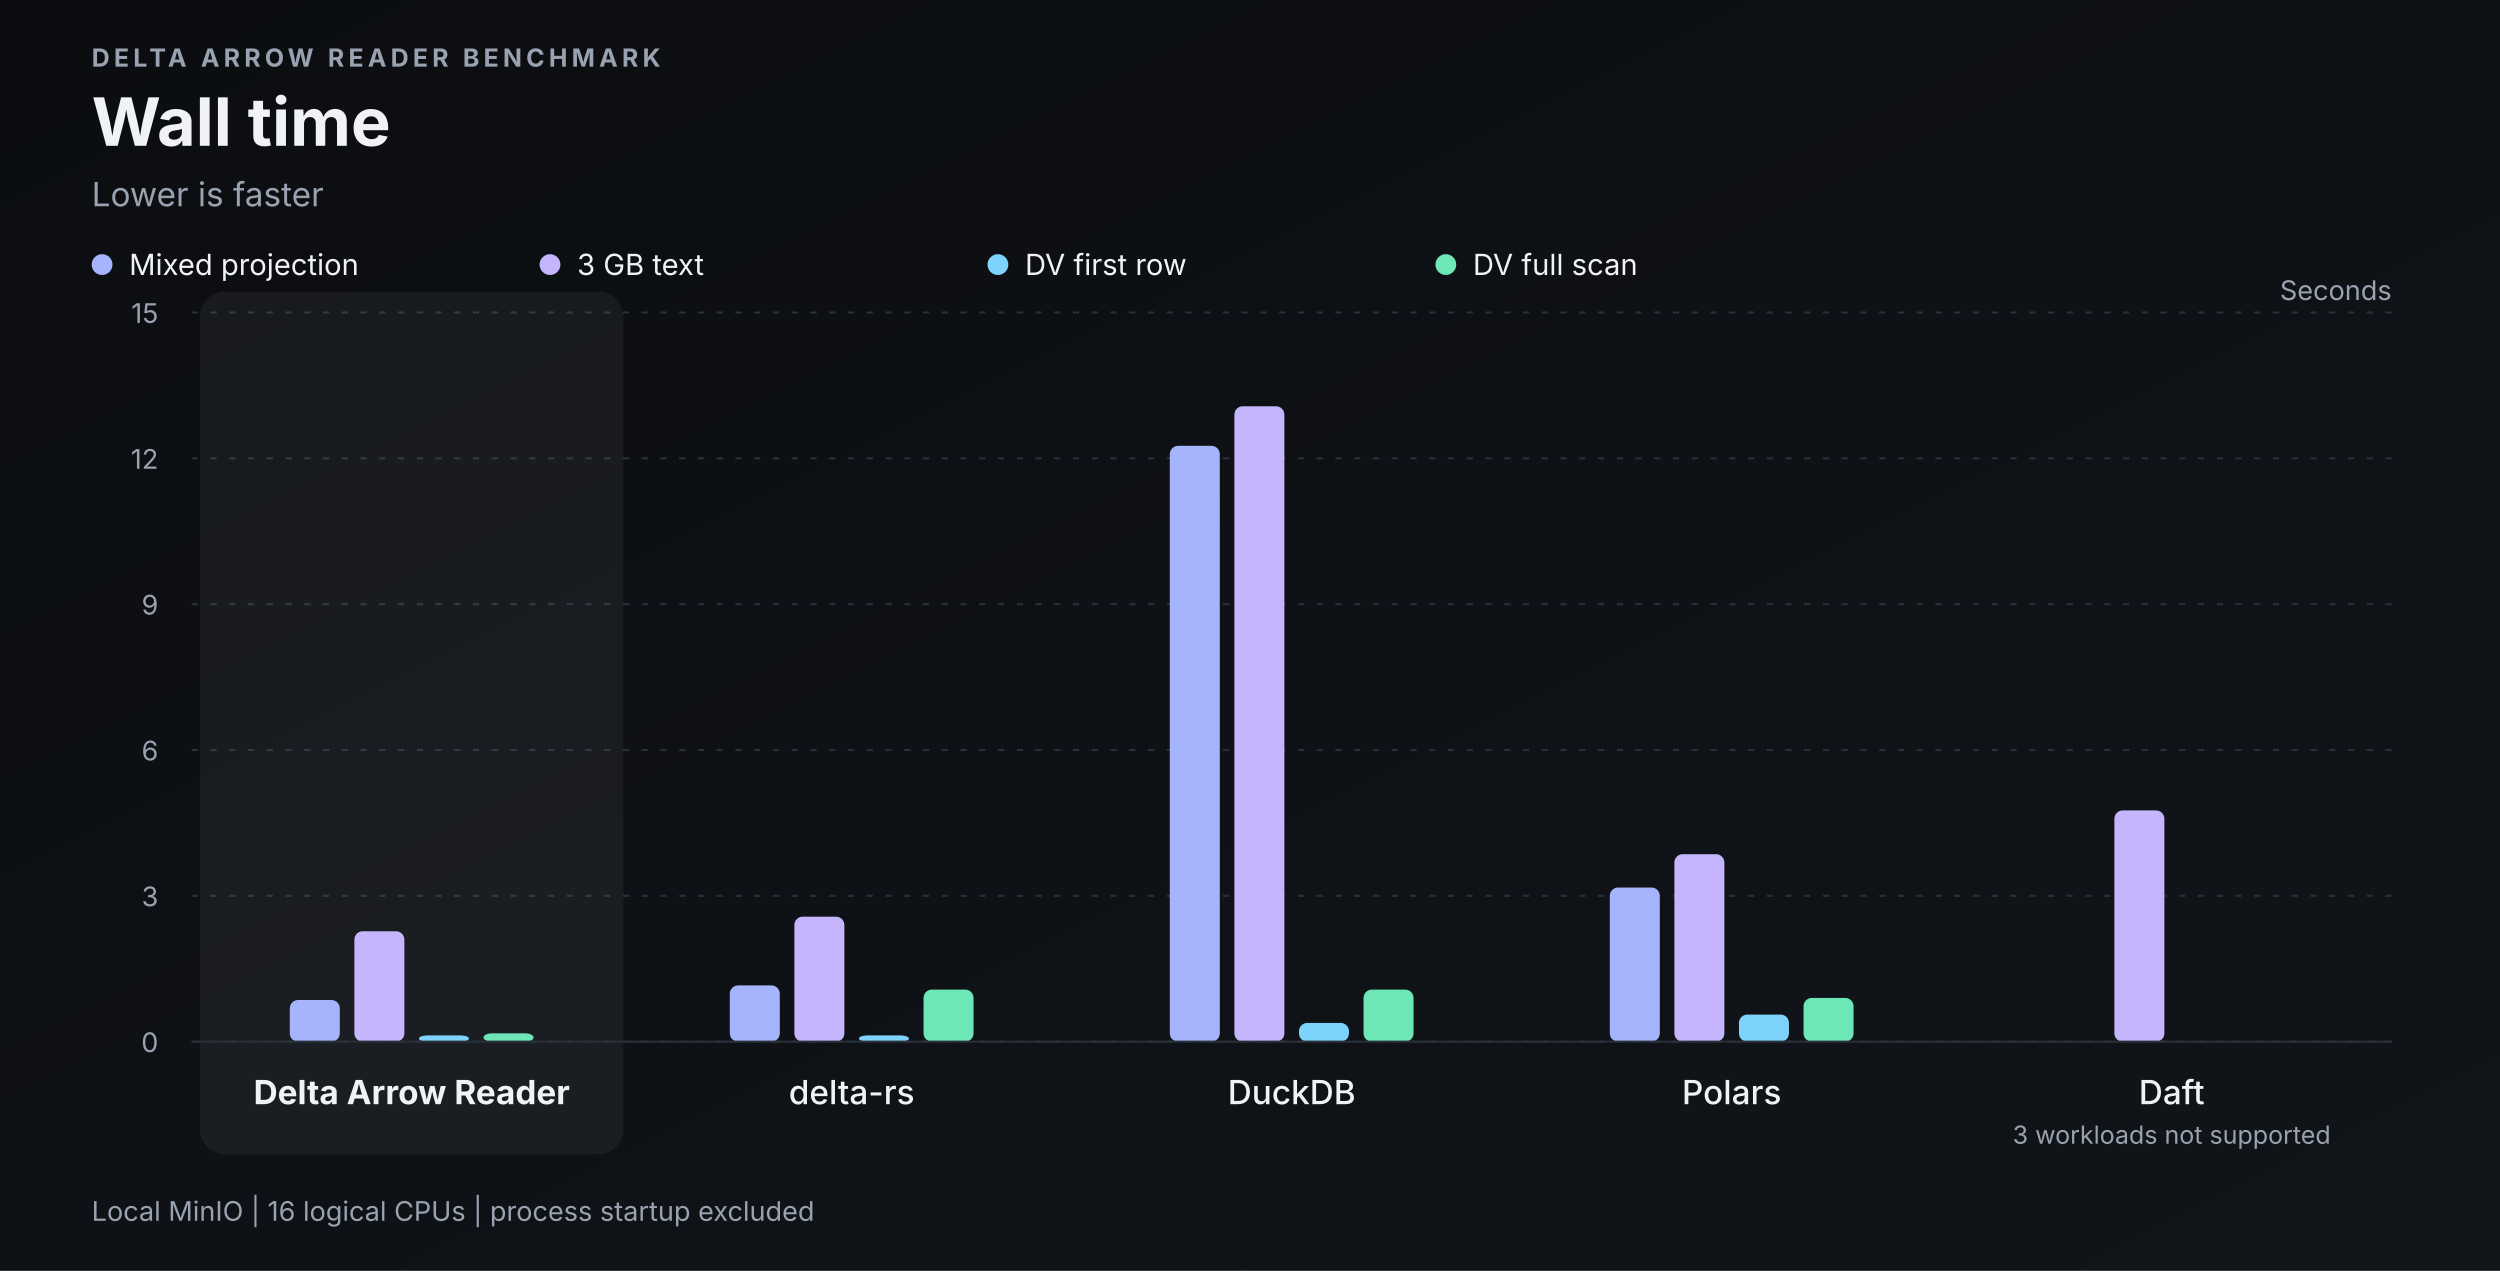
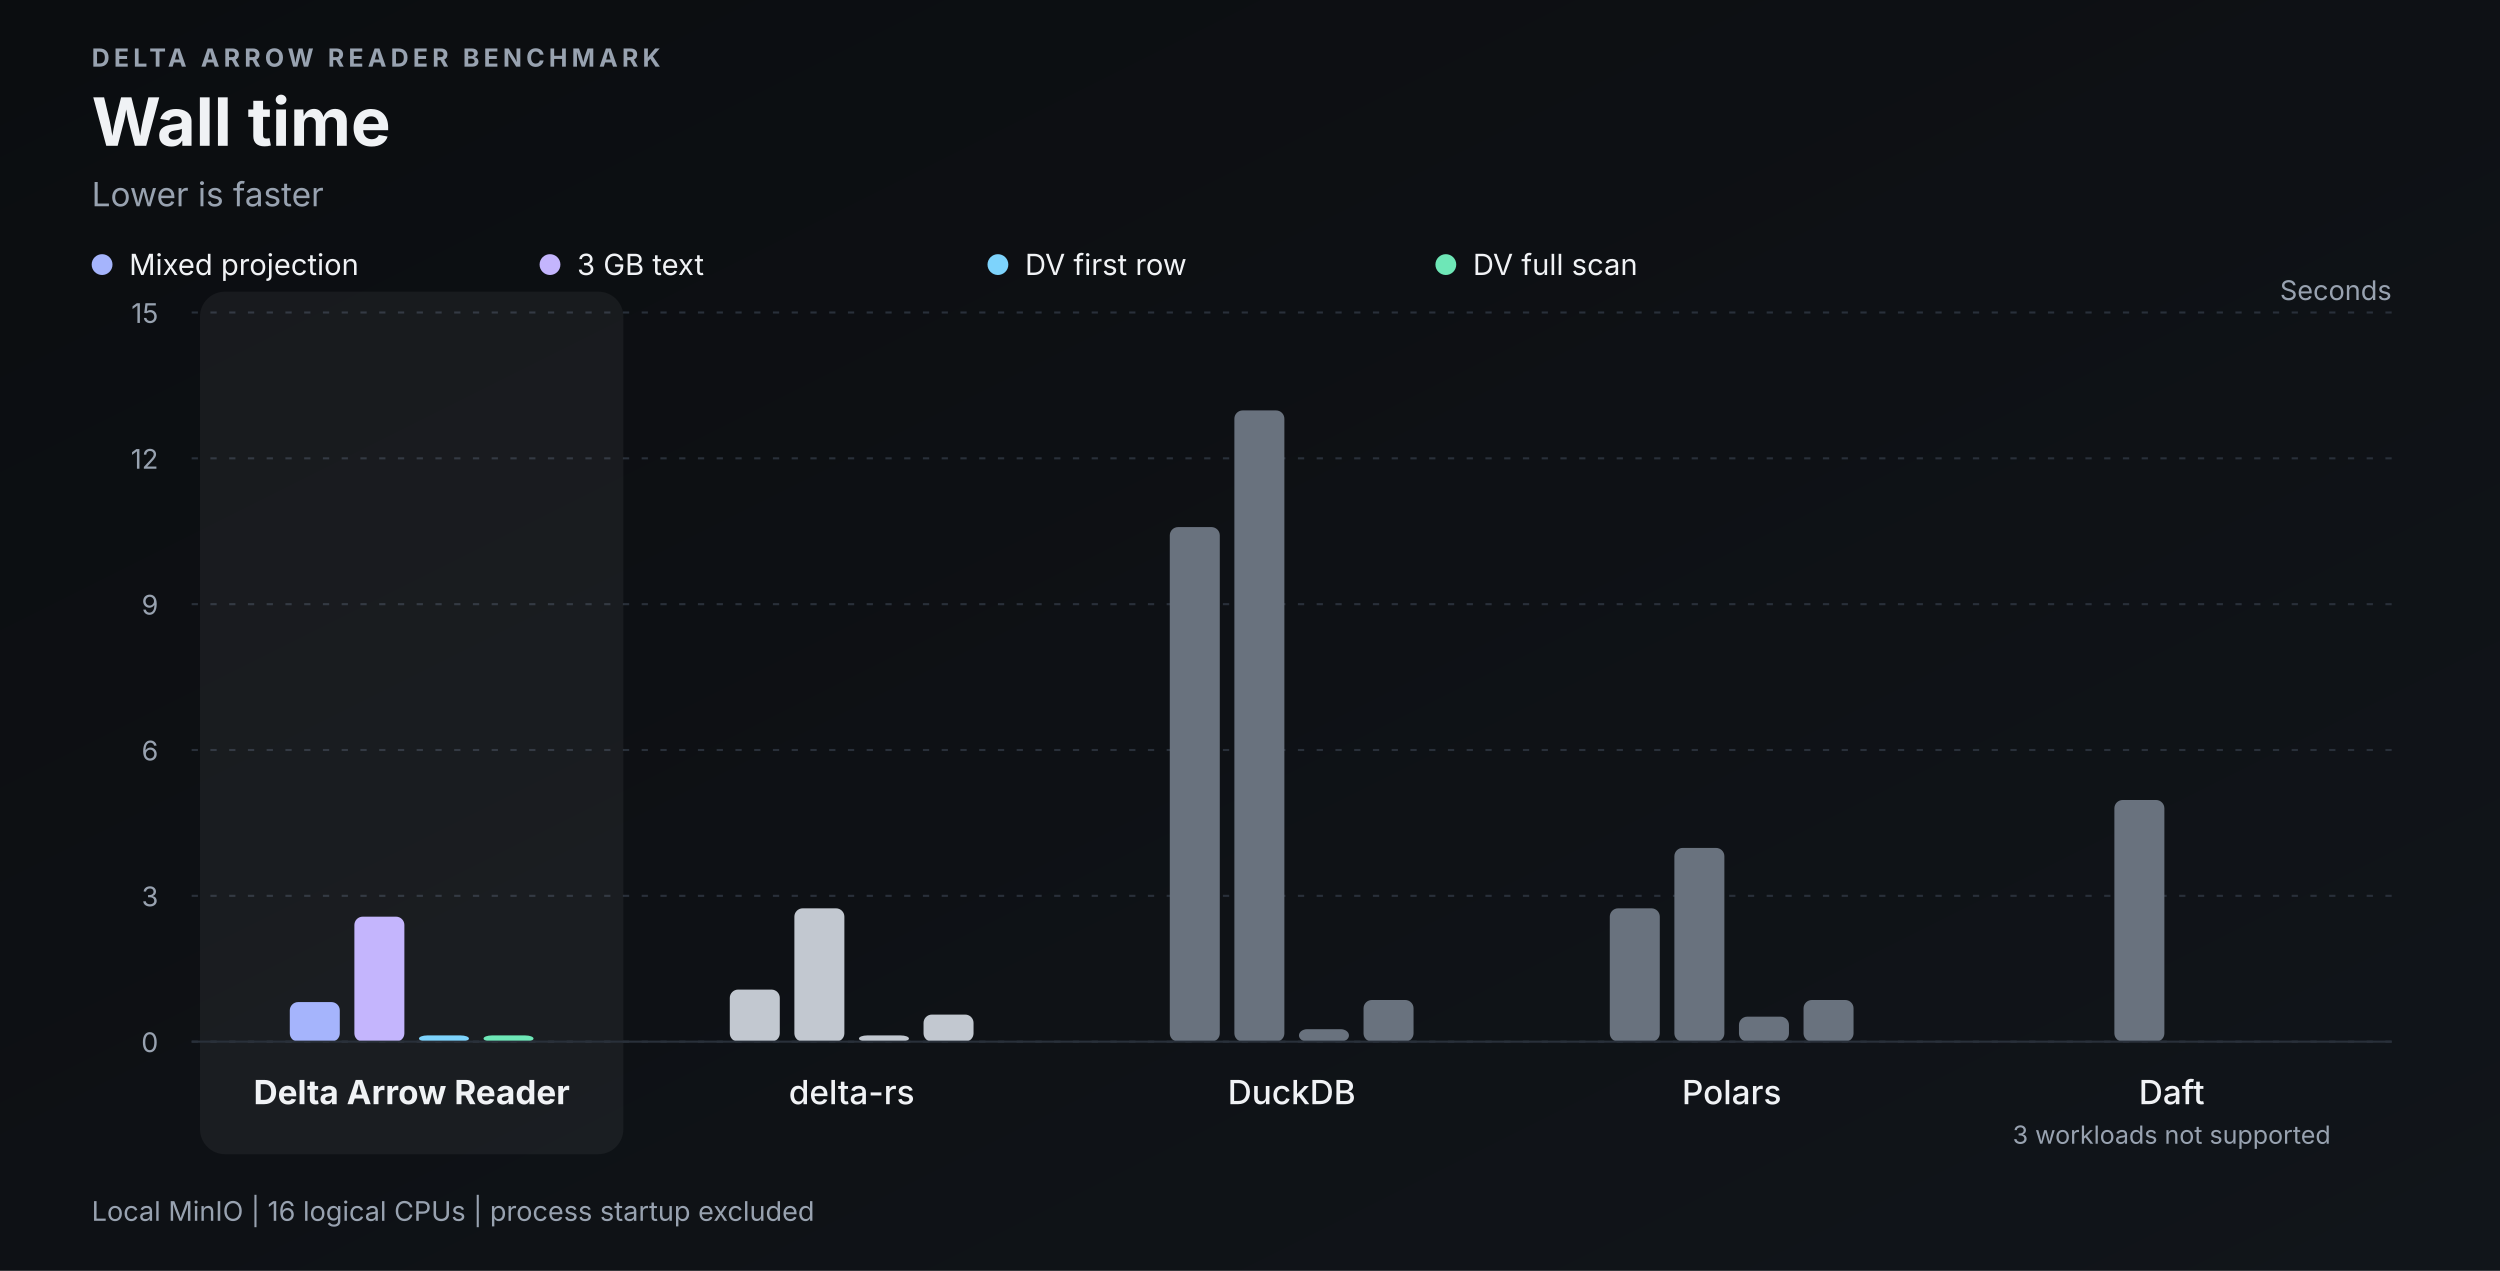
<svg xmlns="http://www.w3.org/2000/svg" width="1200" height="610" viewBox="0 0 1200 610" role="img" aria-labelledby="title description">
  <style>text{font-family:Inter,ui-sans-serif,-apple-system,BlinkMacSystemFont,"Segoe UI",sans-serif}</style>
  <defs>
    <linearGradient id="page" x1="0" y1="0" x2="1" y2="1">
      <stop offset="0" stop-color="#0b0d10" />
      <stop offset="1" stop-color="#11151a" />
    </linearGradient>
  </defs>
  <rect width="1200" height="610" fill="url(#page)" />
  <text x="44" y="32" fill="#98a2b0" font-size="12" font-weight="700" letter-spacing="2">DELTA ARROW READER BENCHMARK</text>
  <text x="44" y="70" fill="#f0f2f5" font-size="32" font-weight="700">Wall time</text>
  <text x="44" y="99" fill="#98a2b0" font-size="16">Lower is faster</text>
  <circle cx="49" cy="127" r="5" fill="#a5b4fc" />
  <text x="62" y="132" fill="#f0f2f5" font-size="14">Mixed projection</text>
  <circle cx="264" cy="127" r="5" fill="#c4b5fd" />
  <text x="277" y="132" fill="#f0f2f5" font-size="14">3 GB text</text>
  <circle cx="479" cy="127" r="5" fill="#7dd3fc" />
  <text x="492" y="132" fill="#f0f2f5" font-size="14">DV first row</text>
  <circle cx="694" cy="127" r="5" fill="#6ee7b7" />
  <text x="707" y="132" fill="#f0f2f5" font-size="14">DV full scan</text>
  <line x1="92" y1="500.0" x2="1148" y2="500.0" stroke="#29303a" stroke-dasharray="3 6" />
  <text x="76" y="505.0" text-anchor="end" fill="#98a2b0" font-size="13">0</text>
  <line x1="92" y1="430.0" x2="1148" y2="430.0" stroke="#29303a" stroke-dasharray="3 6" />
  <text x="76" y="435.0" text-anchor="end" fill="#98a2b0" font-size="13">3</text>
  <line x1="92" y1="360.0" x2="1148" y2="360.0" stroke="#29303a" stroke-dasharray="3 6" />
  <text x="76" y="365.0" text-anchor="end" fill="#98a2b0" font-size="13">6</text>
  <line x1="92" y1="290.0" x2="1148" y2="290.0" stroke="#29303a" stroke-dasharray="3 6" />
  <text x="76" y="295.0" text-anchor="end" fill="#98a2b0" font-size="13">9</text>
  <line x1="92" y1="220.0" x2="1148" y2="220.0" stroke="#29303a" stroke-dasharray="3 6" />
  <text x="76" y="225.0" text-anchor="end" fill="#98a2b0" font-size="13">12</text>
  <line x1="92" y1="150.0" x2="1148" y2="150.0" stroke="#29303a" stroke-dasharray="3 6" />
  <text x="76" y="155.0" text-anchor="end" fill="#98a2b0" font-size="13">15</text>
  <rect x="96" y="140" width="203.2" height="414" rx="12" fill="#f0f2f5" fill-opacity="0.055" />
  <text x="197.6" y="530" text-anchor="middle" fill="#f0f2f5" font-size="16" font-weight="700">Delta Arrow Reader</text>
-   <rect x="139.1" y="480" width="24" height="20" rx="4" fill="#a5b4fc" />
-   <rect x="170.1" y="447" width="24" height="53" rx="4" fill="#c4b5fd" />
+   <rect x="139.1" y="481" width="24" height="19" rx="4" fill="#a5b4fc" />
+   <rect x="170.1" y="440" width="24" height="60" rx="4" fill="#c4b5fd" />
  <rect x="201.1" y="497" width="24" height="3" rx="4" fill="#7dd3fc" />
-   <rect x="232.1" y="496" width="24" height="4" rx="4" fill="#6ee7b7" />
+   <rect x="232.1" y="497" width="24" height="3" rx="4" fill="#6ee7b7" />
  <text x="408.8" y="530" text-anchor="middle" fill="#f0f2f5" font-size="16" font-weight="500">delta-rs</text>
-   <rect x="350.3" y="473" width="24" height="27" rx="4" fill="#a5b4fc" />
-   <rect x="381.3" y="440" width="24" height="60" rx="4" fill="#c4b5fd" />
-   <rect x="412.3" y="497" width="24" height="3" rx="4" fill="#7dd3fc" />
-   <rect x="443.3" y="475" width="24" height="25" rx="4" fill="#6ee7b7" />
+   <rect x="350.3" y="475" width="24" height="25" rx="4" fill="#c2c8d0" />
+   <rect x="381.3" y="436" width="24" height="64" rx="4" fill="#c2c8d0" />
+   <rect x="412.3" y="497" width="24" height="3" rx="4" fill="#c2c8d0" />
+   <rect x="443.3" y="487" width="24" height="13" rx="4" fill="#c2c8d0" />
  <text x="620.0" y="530" text-anchor="middle" fill="#f0f2f5" font-size="16" font-weight="500">DuckDB</text>
-   <rect x="561.5" y="214" width="24" height="286" rx="4" fill="#a5b4fc" />
-   <rect x="592.5" y="195" width="24" height="305" rx="4" fill="#c4b5fd" />
-   <rect x="623.5" y="491" width="24" height="9" rx="4" fill="#7dd3fc" />
-   <rect x="654.5" y="475" width="24" height="25" rx="4" fill="#6ee7b7" />
+   <rect x="561.5" y="253" width="24" height="247" rx="4" fill="#69727e" />
+   <rect x="592.5" y="197" width="24" height="303" rx="4" fill="#69727e" />
+   <rect x="623.5" y="494" width="24" height="6" rx="4" fill="#69727e" />
+   <rect x="654.5" y="480" width="24" height="20" rx="4" fill="#69727e" />
  <text x="831.2" y="530" text-anchor="middle" fill="#f0f2f5" font-size="16" font-weight="500">Polars</text>
-   <rect x="772.7" y="426" width="24" height="74" rx="4" fill="#a5b4fc" />
-   <rect x="803.7" y="410" width="24" height="90" rx="4" fill="#c4b5fd" />
-   <rect x="834.7" y="487" width="24" height="13" rx="4" fill="#7dd3fc" />
-   <rect x="865.7" y="479" width="24" height="21" rx="4" fill="#6ee7b7" />
+   <rect x="772.7" y="436" width="24" height="64" rx="4" fill="#69727e" />
+   <rect x="803.7" y="407" width="24" height="93" rx="4" fill="#69727e" />
+   <rect x="834.7" y="488" width="24" height="12" rx="4" fill="#69727e" />
+   <rect x="865.7" y="480" width="24" height="20" rx="4" fill="#69727e" />
  <text x="1042.4" y="530" text-anchor="middle" fill="#f0f2f5" font-size="16" font-weight="500">Daft</text>
  <text x="1042.4" y="549" text-anchor="middle" fill="#98a2b0" font-size="12">3 workloads not supported</text>
-   <rect x="1014.9" y="389" width="24" height="111" rx="4" fill="#c4b5fd" />
+   <rect x="1014.9" y="384" width="24" height="116" rx="4" fill="#69727e" />
  <line x1="92" y1="500" x2="1148" y2="500" stroke="#29303a" />
  <text x="1148" y="144" text-anchor="end" fill="#98a2b0" font-size="13">Seconds</text>
  <text x="44" y="586" fill="#98a2b0" font-size="13">Local MinIO | 16 logical CPUs | process startup excluded</text>
</svg>
